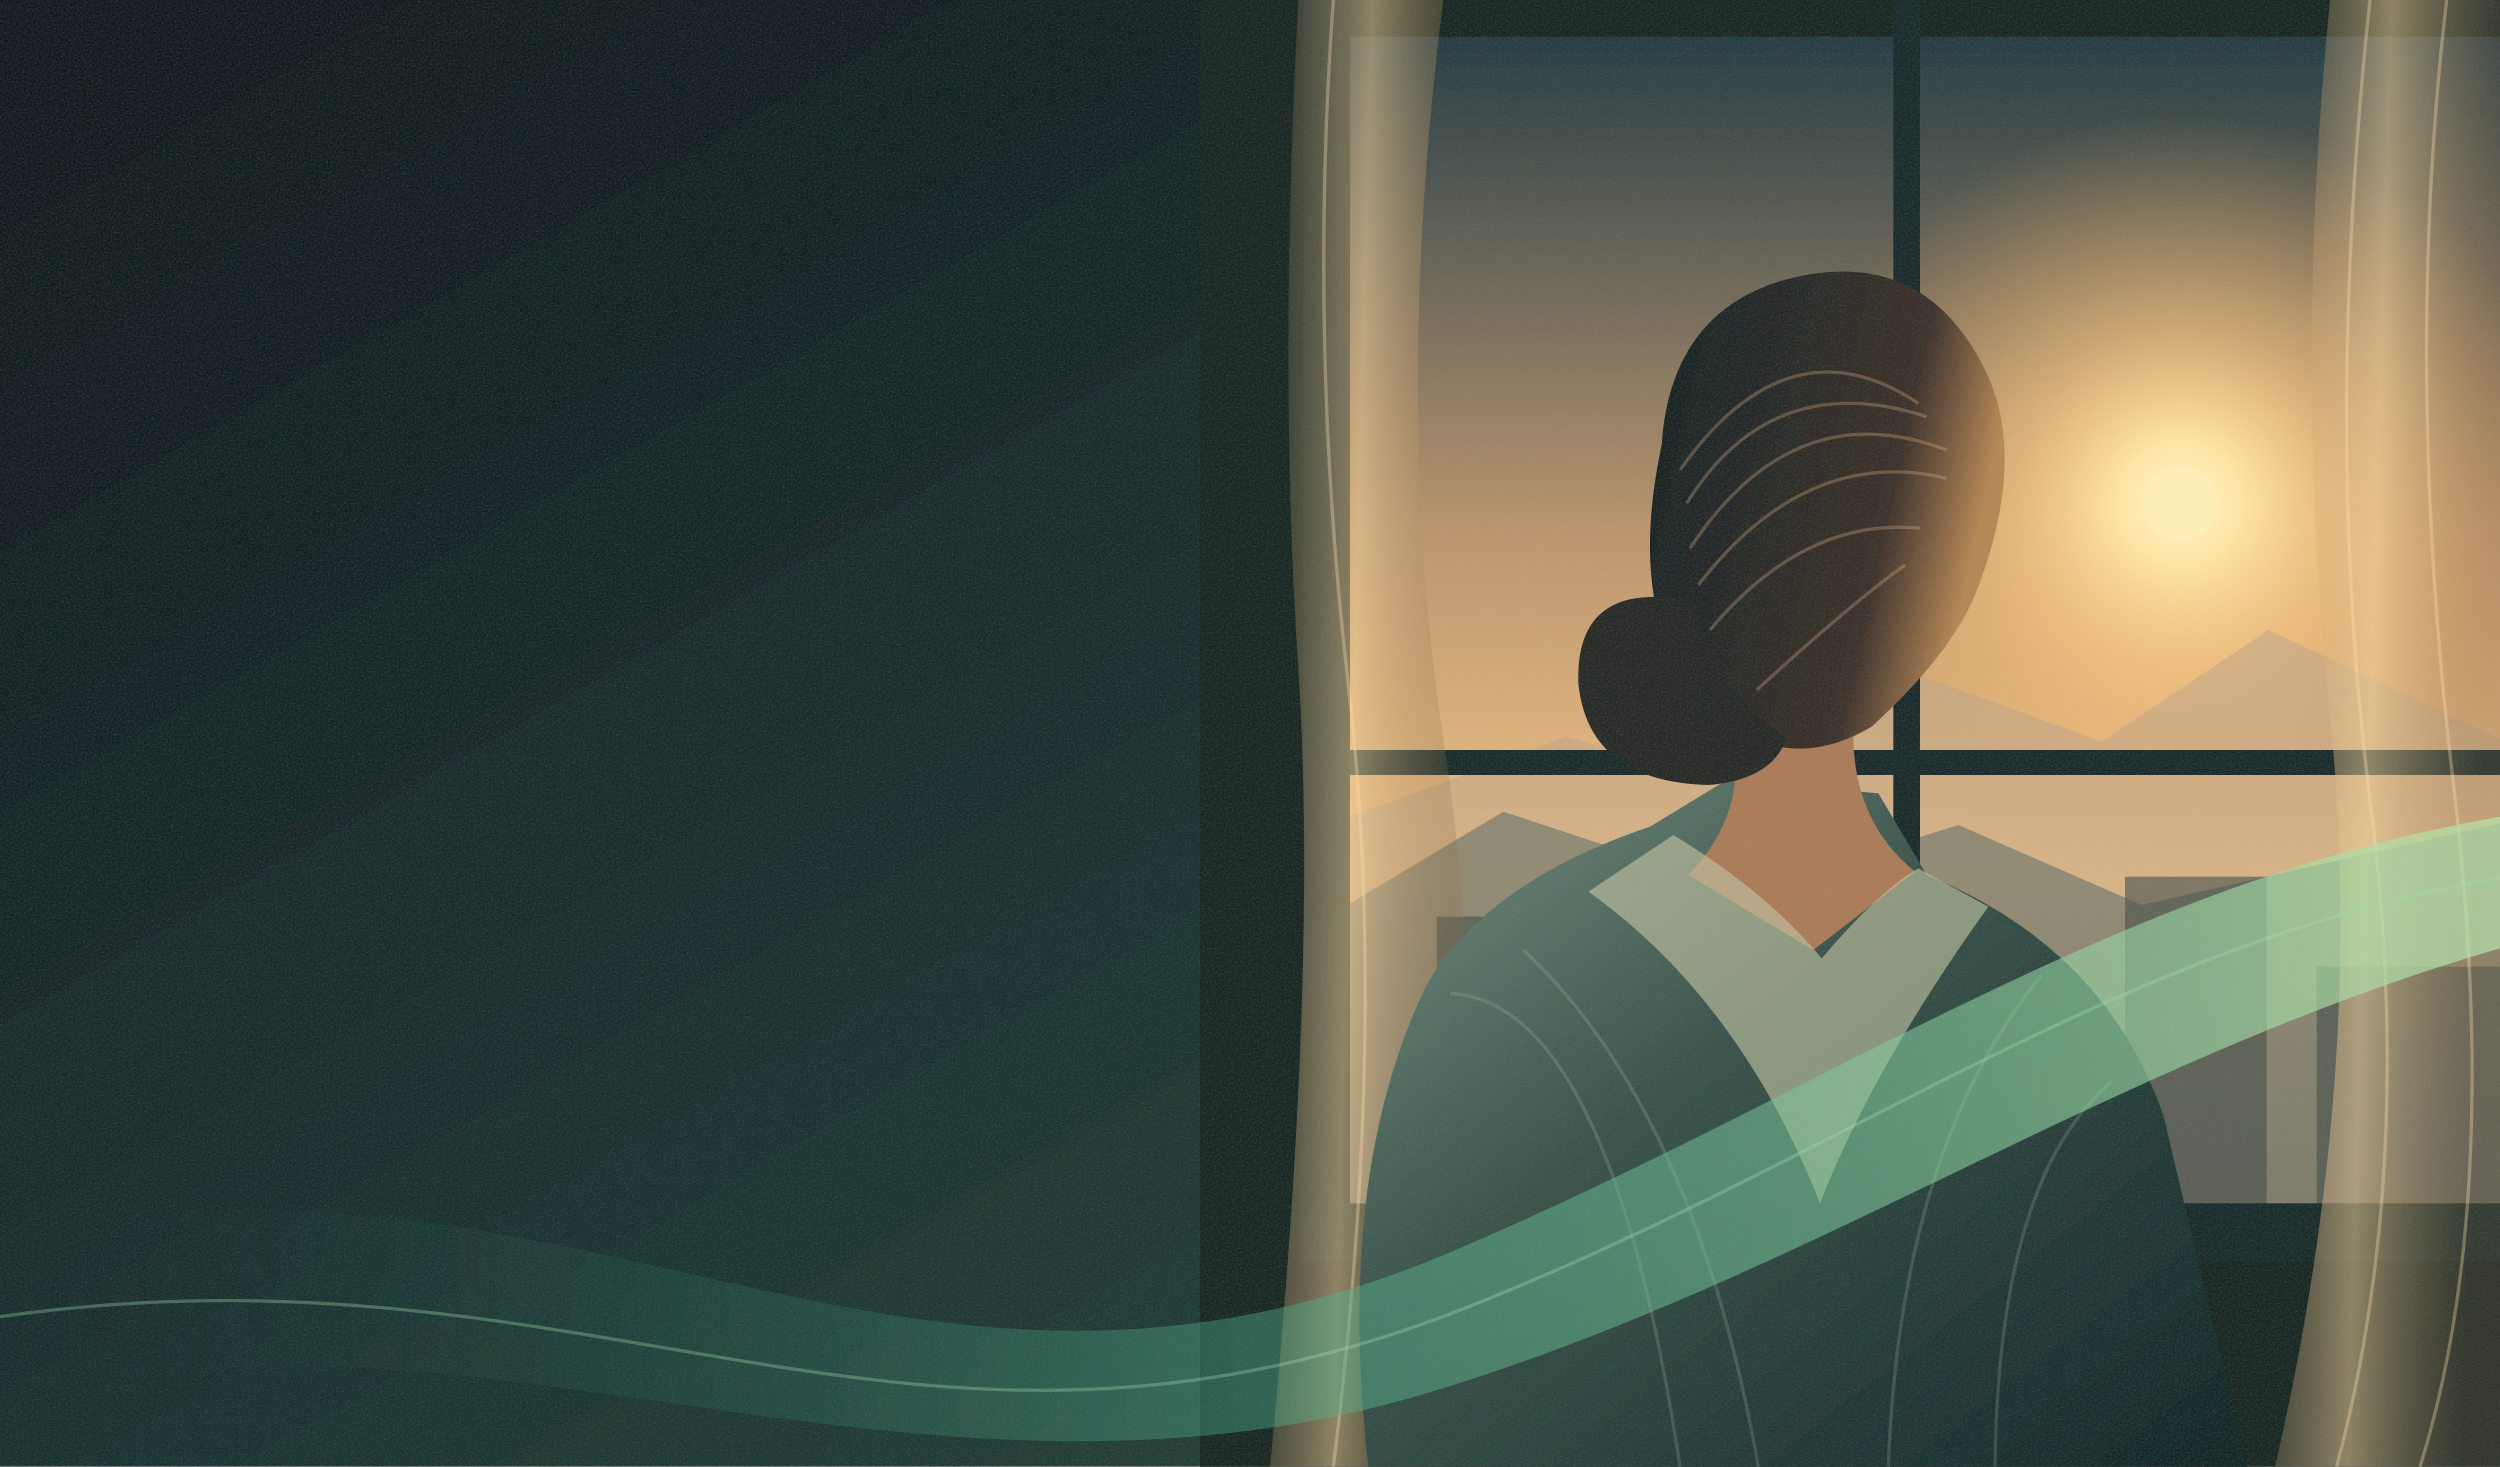
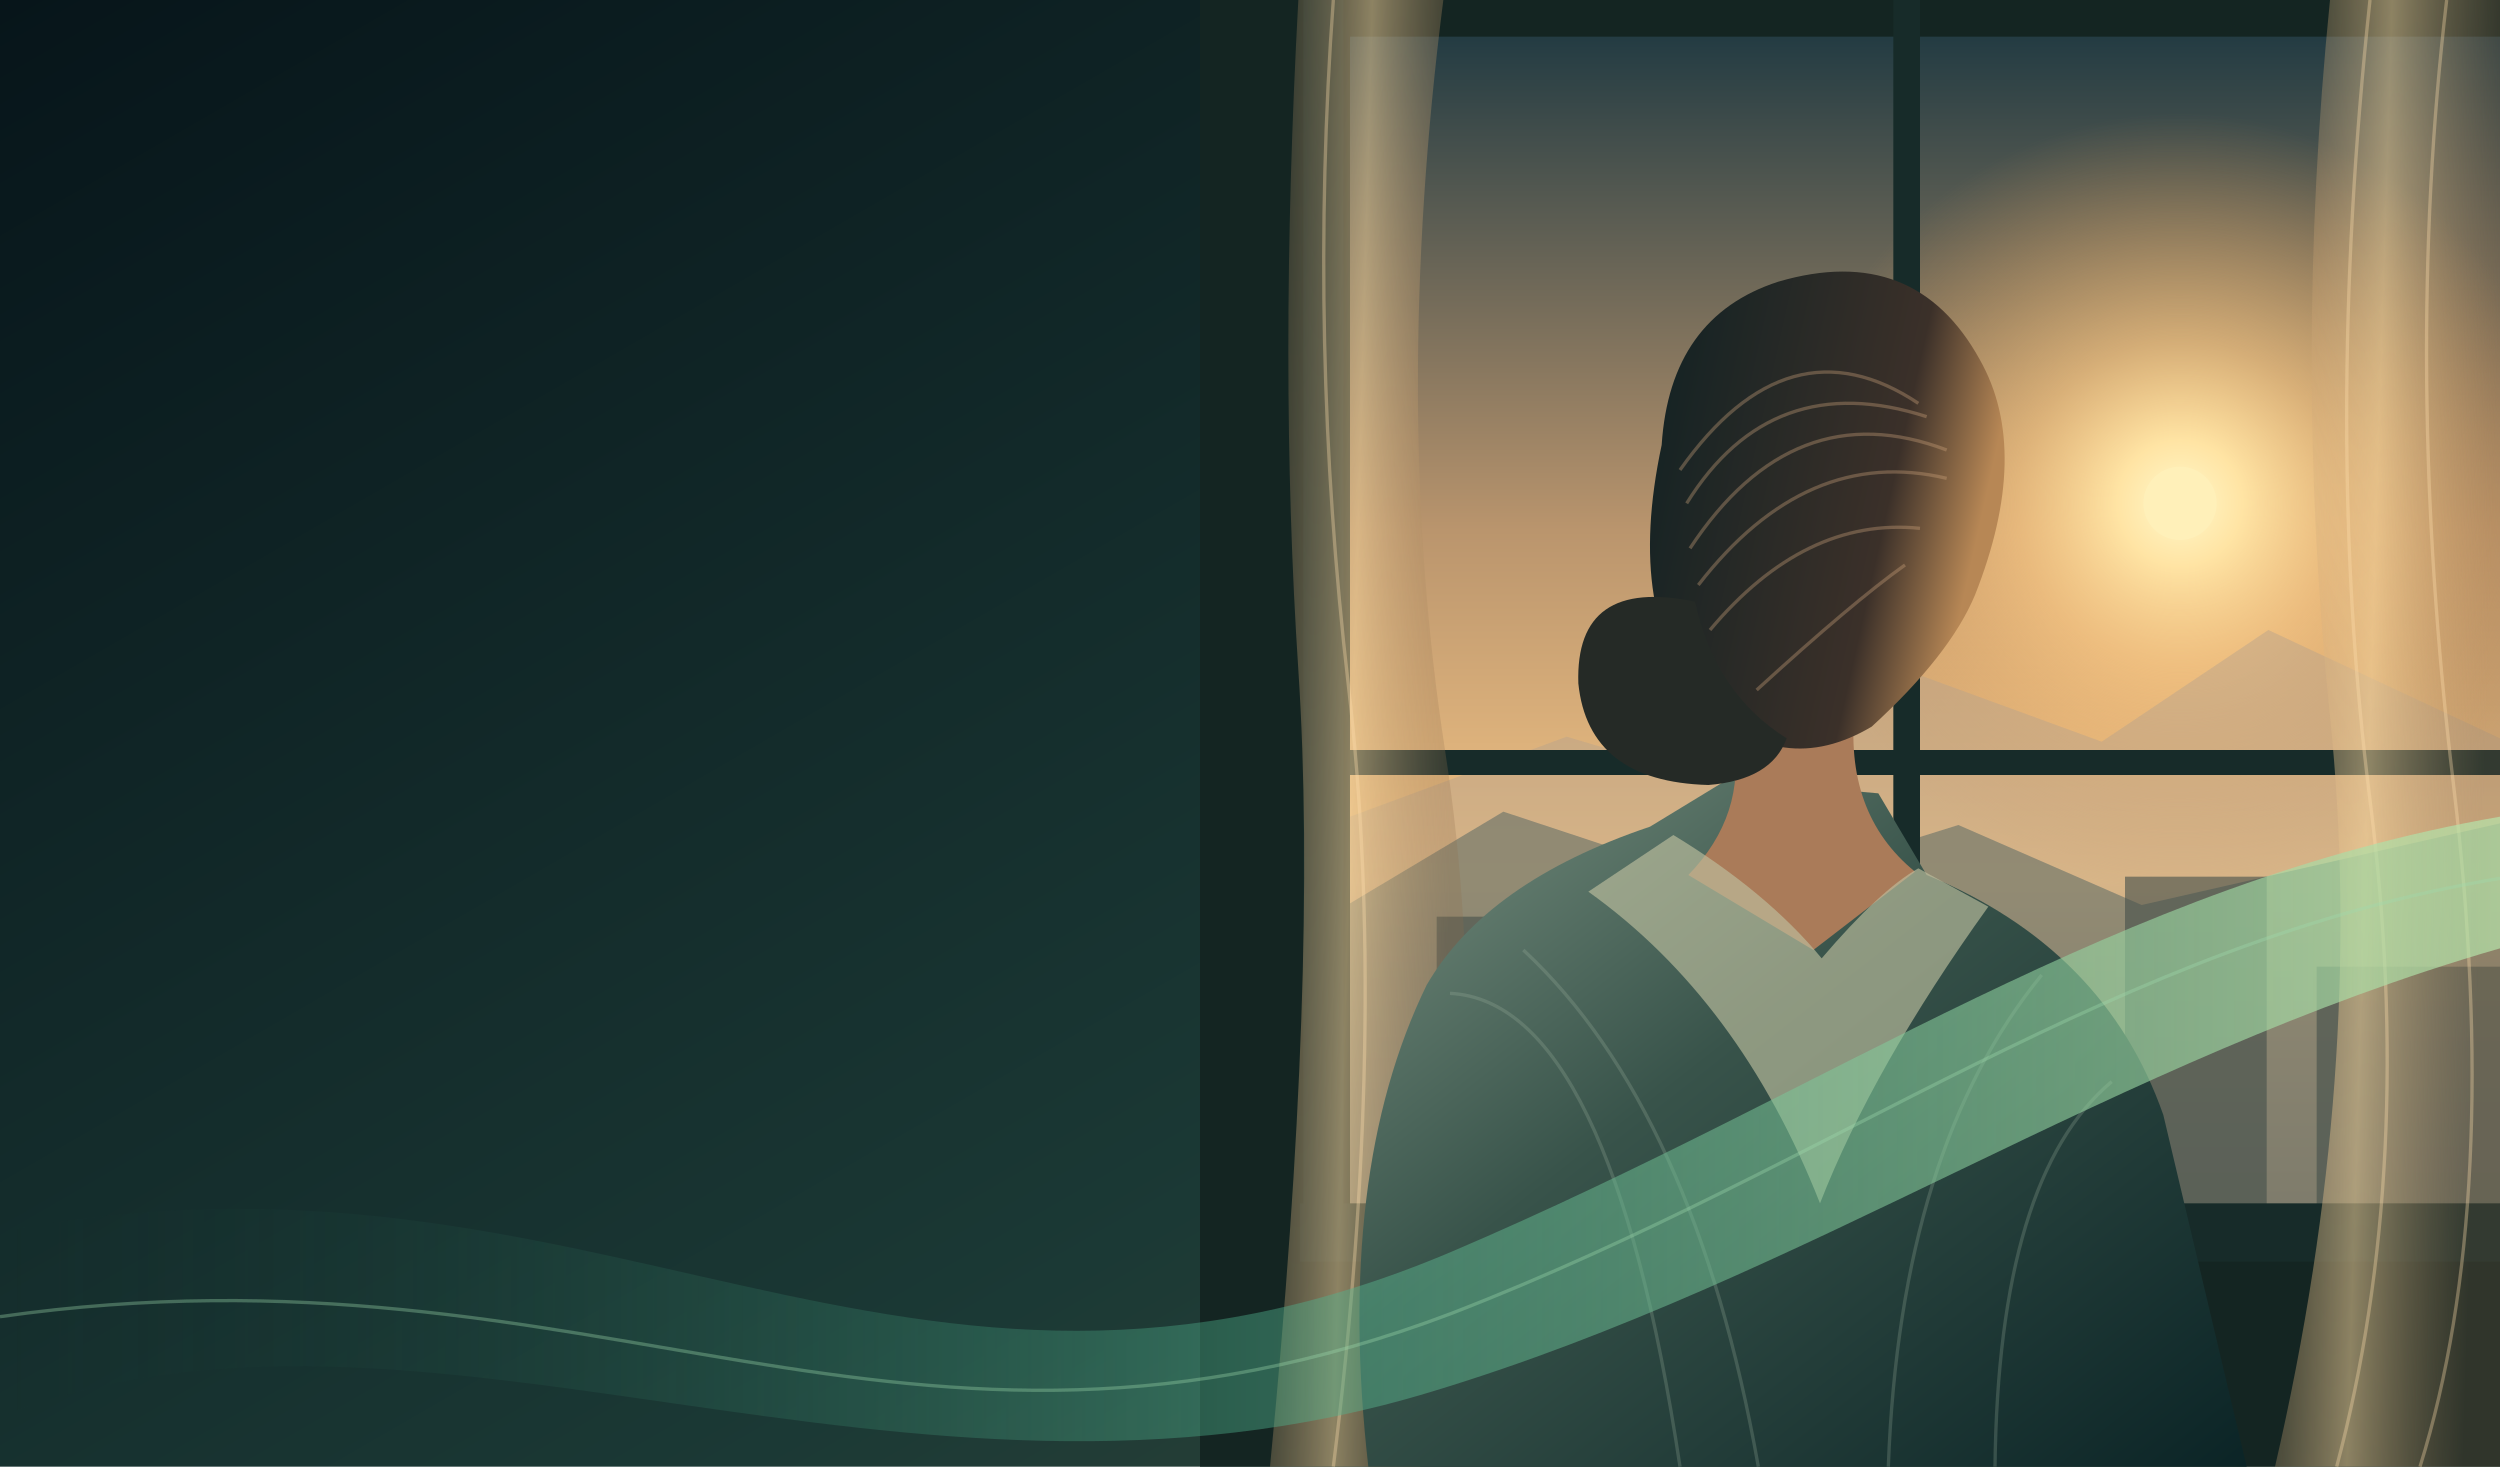
<svg xmlns="http://www.w3.org/2000/svg" viewBox="0 0 1500 880" role="img" aria-label="Symbolic editorial artwork of a person looking toward a sunrise">
  <defs>
    <linearGradient id="bg" x2="1" y2="1">
      <stop stop-color="#07151a" />
      <stop offset=".65" stop-color="#1b3935" />
      <stop offset="1" stop-color="#3c493a" />
    </linearGradient>
    <linearGradient id="sky" x2="0" y2="1">
      <stop stop-color="#243c43" />
      <stop offset=".42" stop-color="#ba956d" />
      <stop offset=".72" stop-color="#f3c485" />
      <stop offset="1" stop-color="#8b735d" />
    </linearGradient>
    <radialGradient id="sun">
      <stop stop-color="#fff8c9" />
      <stop offset=".16" stop-color="#ffe4a4" />
      <stop offset=".42" stop-color="#ffcb84" stop-opacity=".65" />
      <stop offset="1" stop-color="#e4a15a" stop-opacity="0" />
    </radialGradient>
    <linearGradient id="curtain" x2="1" y2=".2">
      <stop stop-color="#b98d62" stop-opacity=".12" />
      <stop offset=".5" stop-color="#f0cf98" stop-opacity=".55" />
      <stop offset="1" stop-color="#8e6b49" stop-opacity=".23" />
    </linearGradient>
    <linearGradient id="coat" x2="1" y2="1">
      <stop stop-color="#789080" />
      <stop offset=".4" stop-color="#38534a" />
      <stop offset="1" stop-color="#0b2426" />
    </linearGradient>
    <linearGradient id="hair" x2="1" y2=".3">
      <stop stop-color="#102123" />
      <stop offset=".75" stop-color="#3b3029" />
      <stop offset="1" stop-color="#b78755" />
    </linearGradient>
    <linearGradient id="ribbon" x2="1" y2="0">
      <stop stop-color="#112e2b" stop-opacity="0" />
      <stop offset=".5" stop-color="#4cab88" stop-opacity=".45" />
      <stop offset="1" stop-color="#b8e6ab" stop-opacity=".7" />
    </linearGradient>
-     <filter id="grain">
-       <feTurbulence type="fractalNoise" baseFrequency=".85" numOctaves="3" stitchTiles="stitch" />
-       <feColorMatrix type="saturate" values="0" />
-       <feComponentTransfer>
-         <feFuncA type="linear" slope=".07" />
-       </feComponentTransfer>
-       <feBlend in="SourceGraphic" mode="soft-light" />
-     </filter>
  </defs>
-   <g filter="url(#grain)">
+   <g>
    <path fill="url(#bg)" d="M0 0h1500v880H0z" />
    <path fill="#142522" d="M720 0h780v880H720z" />
    <path fill="url(#sky)" d="M810 22h690v705H810z" />
    <circle fill="url(#sun)" cx="1308" cy="302" r="235" />
    <circle fill="#fff0b9" cx="1308" cy="302" r="22" />
    <path fill="#b6a28b" opacity=".45" d="M810 490l130-48 94 28 82-78 145 53 100-67 139 65v285H810z" />
    <path fill="#6d7469" opacity=".65" d="M810 542l92-55 145 48 128-40 110 48 215-49v233H810z" />
    <g fill="#424e49" opacity=".6">
      <path d="M862 550h65v177h-65zM944 585h55v142h-55zM1130 561h80v166h-80zM1275 526h85v201h-85zM1390 580h110v147h-110z" />
    </g>
    <path fill="#172b29" d="M782 0h24v746h-24zM1136 0h16v746h-16zM810 450h690v15H810zM780 722h720v35H780z" />
    <g fill="url(#curtain)">
      <path d="M1398 0h102v880h-135q55-238 33-450t0-430z" />
      <path d="M779 0h87q-31 243 1 450t-15 430h-90q29-296 17-478t0-402z" />
    </g>
    <g opacity=".34" stroke="#ffe0ac" stroke-width="2" fill="none">
      <path d="M1422 0q-28 260 0 480t-20 400M1468 0q-26 220 4 470t-20 410M800 0q-15 205 9 411t-9 469" />
    </g>
    <path d="M821 880q-20-176 35-289 36-62 134-95l46-28 91 8 29 49q107 44 142 144l50 211z" fill="url(#coat)" />
    <path d="M1040 442q8 47-27 83l75 45 61-47q-43-35-36-100z" fill="#aa7b59" />
    <path d="M997 267q5-77 70-98 82-24 121 47 31 55-3 141-15 36-62 79-54 32-101-14-47-52-25-155z" fill="url(#hair)" />
    <path d="M1017 361q-72-15-70 49 6 59 78 61 38-3 47-28-43-27-55-82z" fill="#252a26" />
    <g fill="none" stroke="#d0a77d" stroke-width="2" opacity=".35">
      <path d="M1008 282q65-92 143-40M1012 302q51-82 144-52M1014 329q62-94 154-59M1019 351q65-84 149-64M1026 378q57-68 126-61M1054 414q58-53 89-75" />
    </g>
    <path d="M1004 501q56 34 89 74 35-41 58-54l42 23q-69 96-101 178-48-122-139-187z" fill="#bfc1a0" opacity=".64" />
    <g fill="none" stroke="#a5b8a4" stroke-width="2" opacity=".24">
      <path d="M870 596q96 5 138 284M914 570q103 96 141 310M1225 585q-85 104-92 295M1267 649q-68 57-70 231" />
    </g>
    <path d="M0 739C359 670 541 891 871 751c230-98 399-221 629-261v79c-232 67-416 198-641 266C541 932 252 752 0 850z" fill="url(#ribbon)" />
    <path d="M0 790c359-51 541 123 871-2 230-89 399-223 629-261" stroke="#9dd9ac" stroke-opacity=".35" stroke-width="2" fill="none" />
  </g>
</svg>
